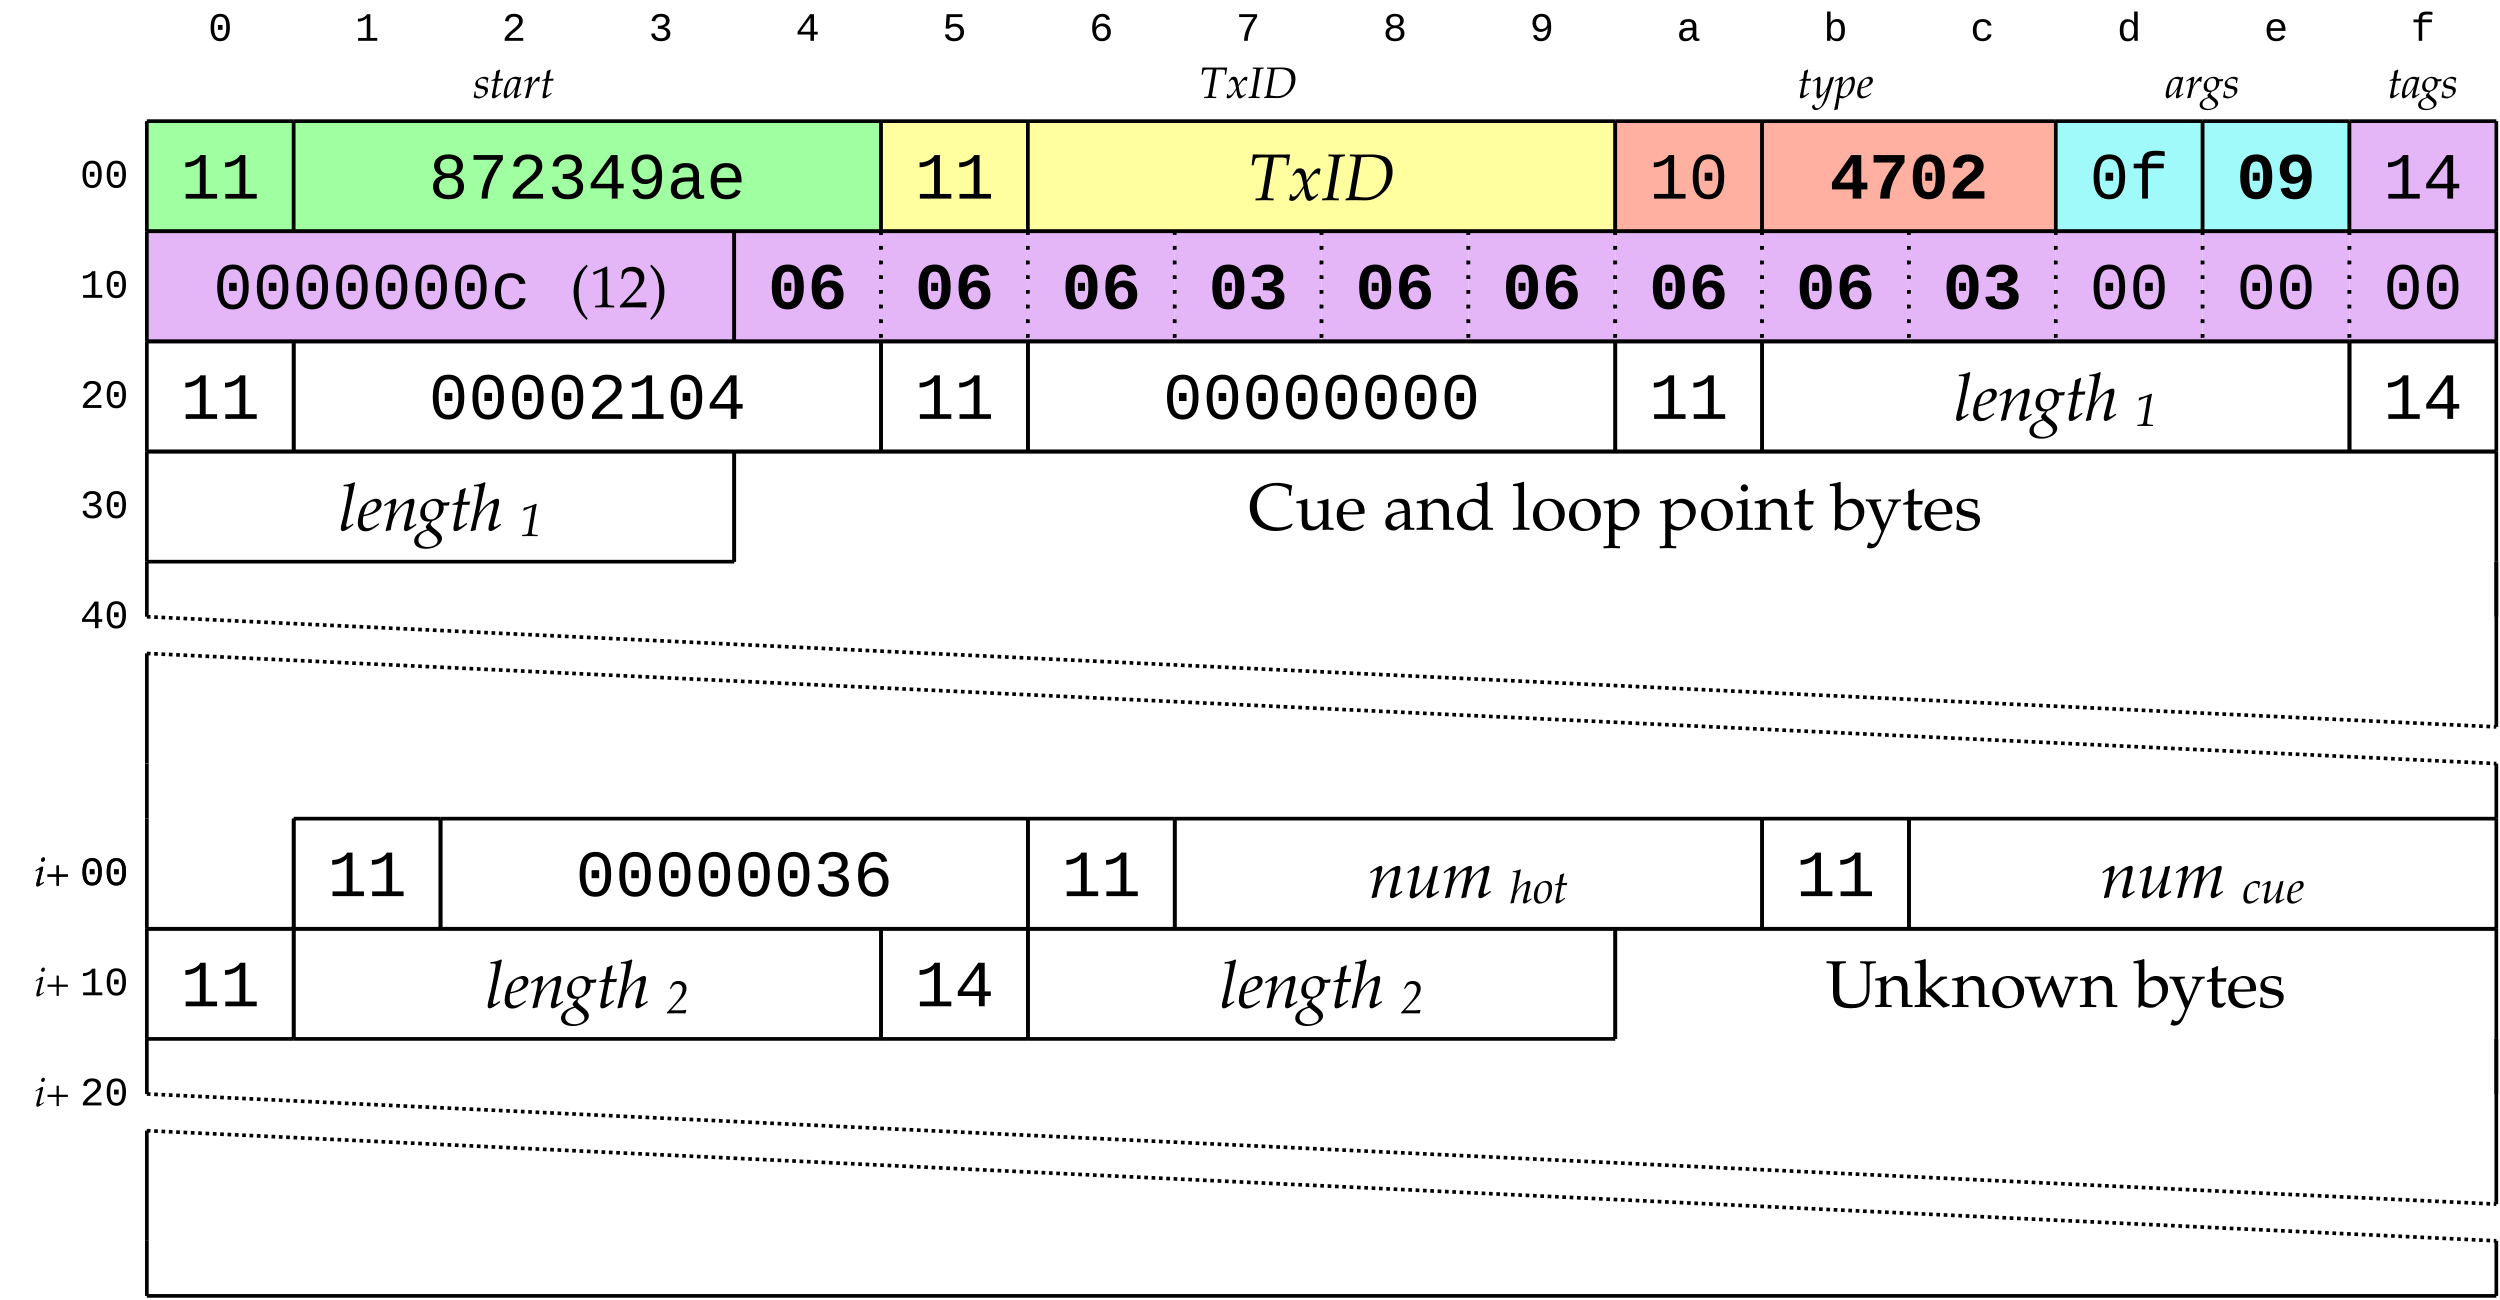
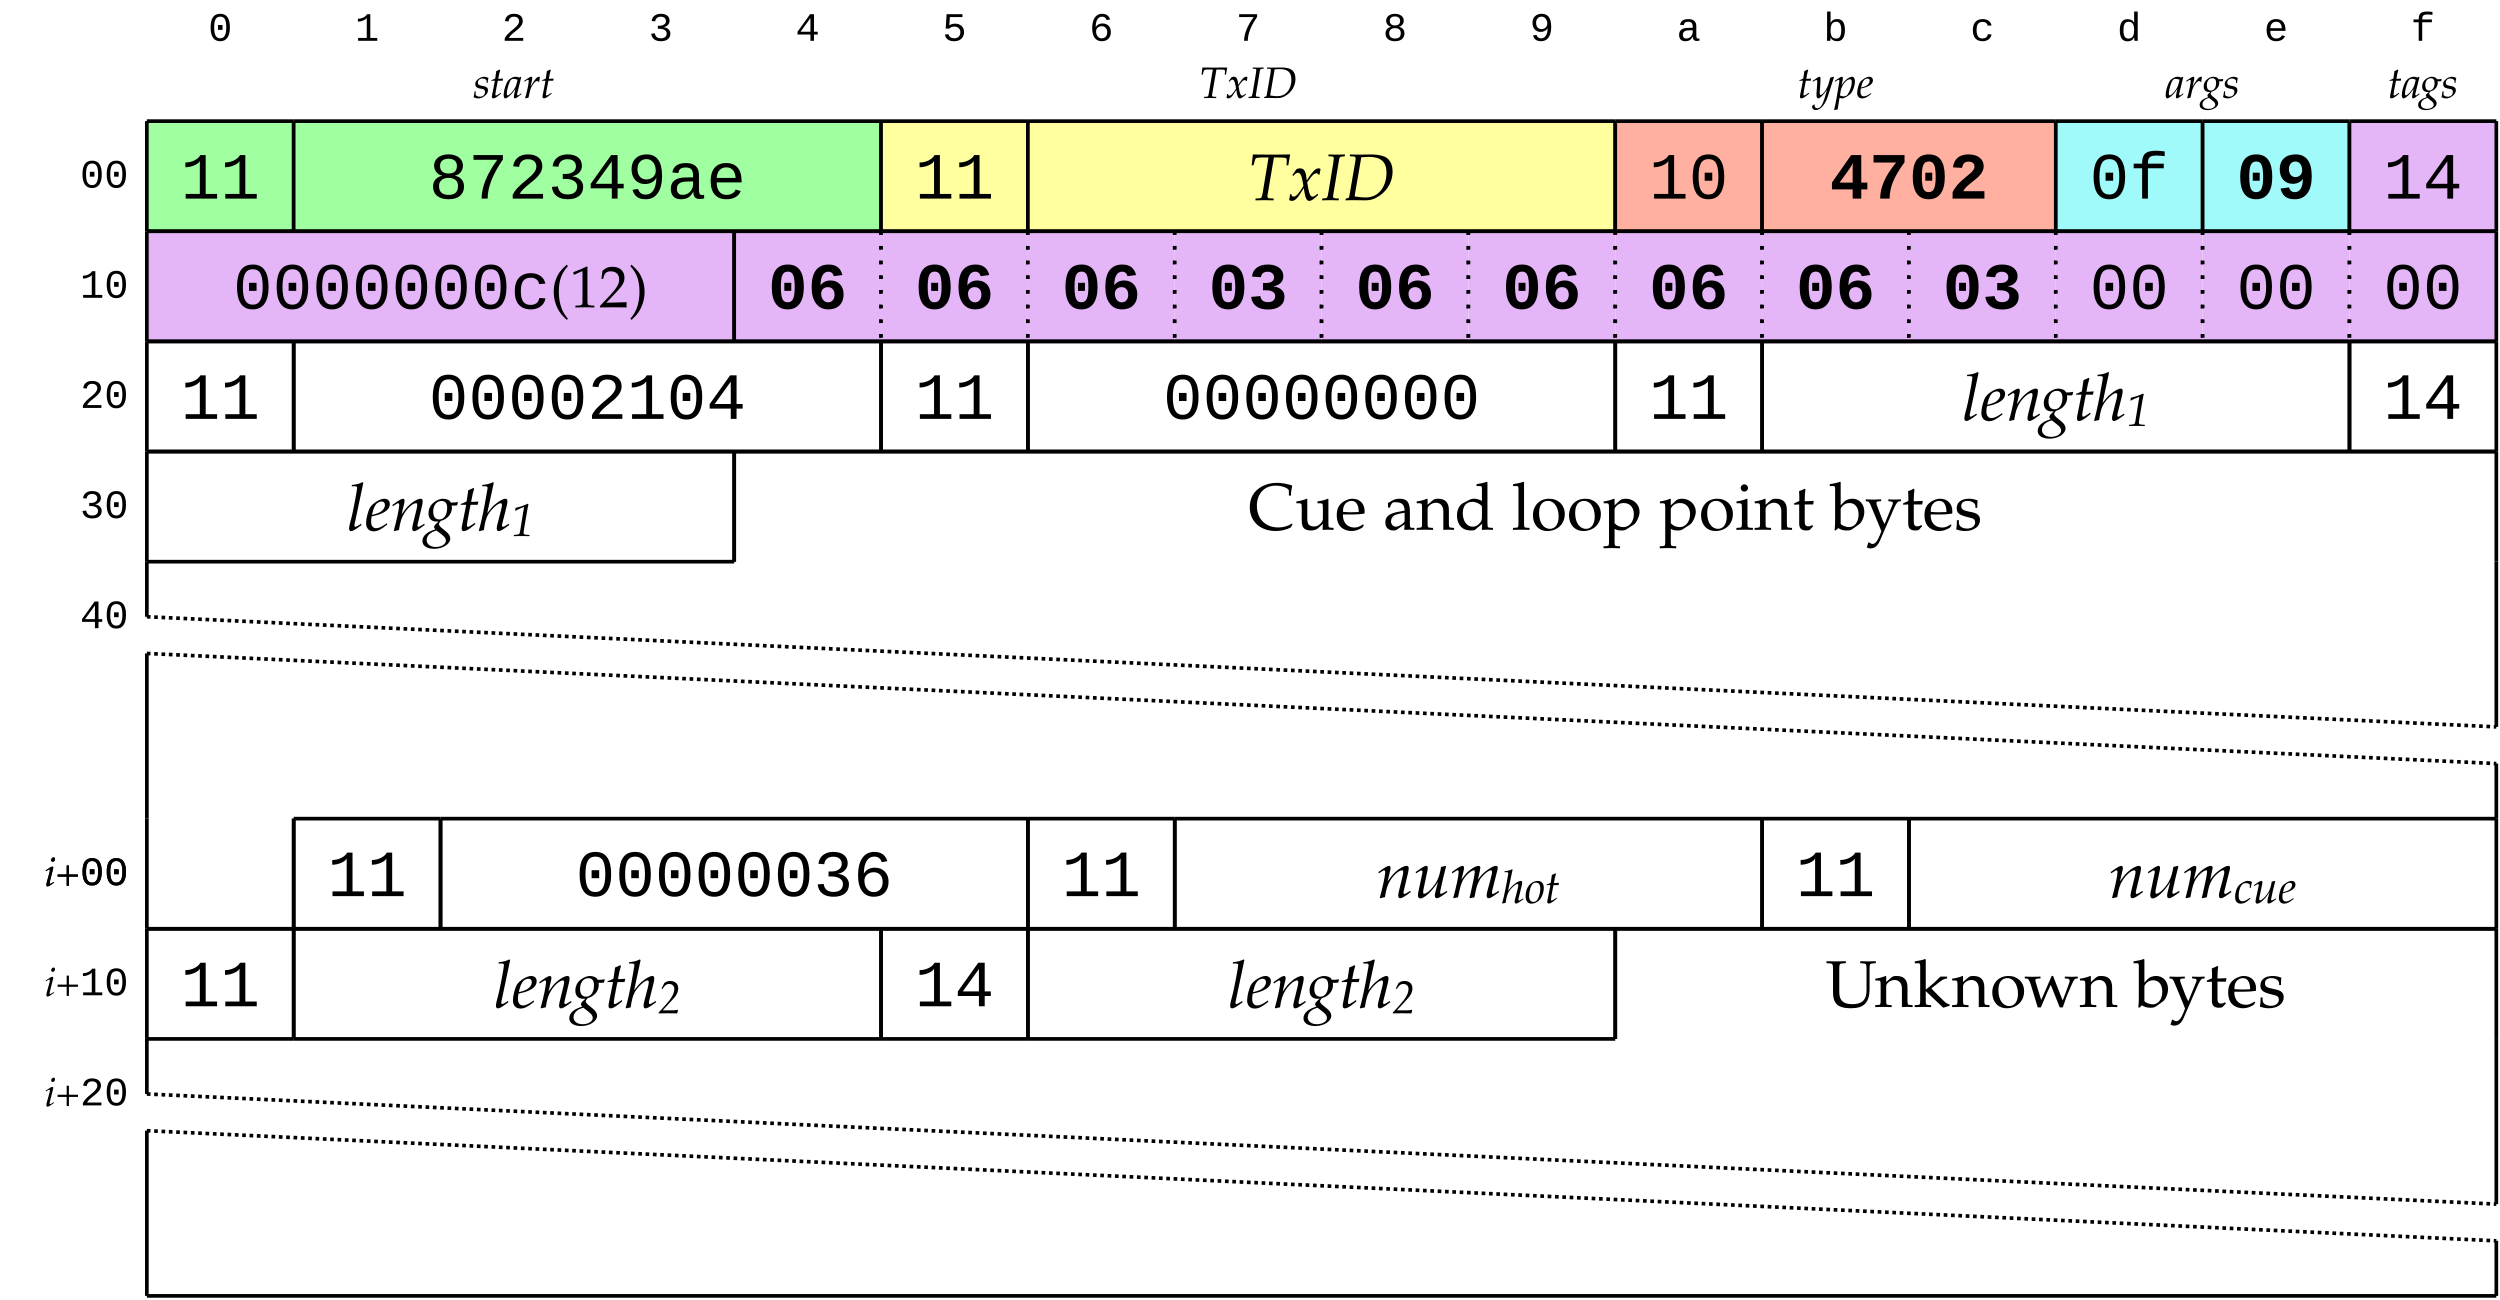
- <svg xmlns="http://www.w3.org/2000/svg" class="kroki-output bytefield" width="681" height="354" viewBox="0 0 681 354">
+ <svg xmlns="http://www.w3.org/2000/svg" version="1.0" width="681" height="354" viewBox="0 0 681 354">
  <text x="60" y="8" font-family="Courier New, monospace" font-size="11" dominant-baseline="middle" text-anchor="middle">0</text>
  <text x="100" y="8" font-family="Courier New, monospace" font-size="11" dominant-baseline="middle" text-anchor="middle">1</text>
  <text x="140" y="8" font-family="Courier New, monospace" font-size="11" dominant-baseline="middle" text-anchor="middle">2</text>
  <text x="180" y="8" font-family="Courier New, monospace" font-size="11" dominant-baseline="middle" text-anchor="middle">3</text>
  <text x="220" y="8" font-family="Courier New, monospace" font-size="11" dominant-baseline="middle" text-anchor="middle">4</text>
  <text x="260" y="8" font-family="Courier New, monospace" font-size="11" dominant-baseline="middle" text-anchor="middle">5</text>
  <text x="300" y="8" font-family="Courier New, monospace" font-size="11" dominant-baseline="middle" text-anchor="middle">6</text>
  <text x="340" y="8" font-family="Courier New, monospace" font-size="11" dominant-baseline="middle" text-anchor="middle">7</text>
  <text x="380" y="8" font-family="Courier New, monospace" font-size="11" dominant-baseline="middle" text-anchor="middle">8</text>
  <text x="420" y="8" font-family="Courier New, monospace" font-size="11" dominant-baseline="middle" text-anchor="middle">9</text>
  <text x="460" y="8" font-family="Courier New, monospace" font-size="11" dominant-baseline="middle" text-anchor="middle">a</text>
  <text x="500" y="8" font-family="Courier New, monospace" font-size="11" dominant-baseline="middle" text-anchor="middle">b</text>
  <text x="540" y="8" font-family="Courier New, monospace" font-size="11" dominant-baseline="middle" text-anchor="middle">c</text>
  <text x="580" y="8" font-family="Courier New, monospace" font-size="11" dominant-baseline="middle" text-anchor="middle">d</text>
  <text x="620" y="8" font-family="Courier New, monospace" font-size="11" dominant-baseline="middle" text-anchor="middle">e</text>
  <text x="660" y="8" font-family="Courier New, monospace" font-size="11" dominant-baseline="middle" text-anchor="middle">f</text>
-   <text font-size="12" font-family="Palatino, Georgia, Times New Roman, serif" font-style="italic" x="140" y="23" text-anchor="middle" dominant-baseline="middle">
-                     start
-                 </text>
-   <text font-size="12" font-family="Palatino, Georgia, Times New Roman, serif" font-style="italic" x="340" y="23" text-anchor="middle" dominant-baseline="middle">
-                     TxID
-                 </text>
-   <text font-size="12" font-family="Palatino, Georgia, Times New Roman, serif" font-style="italic" x="500" y="23" text-anchor="middle" dominant-baseline="middle">
-                     type
-                 </text>
-   <text font-size="12" font-family="Palatino, Georgia, Times New Roman, serif" font-style="italic" x="600" y="23" text-anchor="middle" dominant-baseline="middle">
-                     args
-                 </text>
-   <text font-size="12" font-family="Palatino, Georgia, Times New Roman, serif" font-style="italic" x="660" y="23" text-anchor="middle" dominant-baseline="middle">
-                     tags
-                 </text>
+   <text font-size="12" font-family="Palatino, Georgia, Times New Roman, serif" font-style="italic" x="140" y="23" text-anchor="middle" dominant-baseline="middle">start</text>
+   <text font-size="12" font-family="Palatino, Georgia, Times New Roman, serif" font-style="italic" x="340" y="23" text-anchor="middle" dominant-baseline="middle">TxID</text>
+   <text font-size="12" font-family="Palatino, Georgia, Times New Roman, serif" font-style="italic" x="500" y="23" text-anchor="middle" dominant-baseline="middle">type</text>
+   <text font-size="12" font-family="Palatino, Georgia, Times New Roman, serif" font-style="italic" x="600" y="23" text-anchor="middle" dominant-baseline="middle">args</text>
+   <text font-size="12" font-family="Palatino, Georgia, Times New Roman, serif" font-style="italic" x="660" y="23" text-anchor="middle" dominant-baseline="middle">tags</text>
  <rect x="40" y="33" height="30" width="40" fill="#a0ffa0" />
  <line x1="40" y1="33" x2="80" y2="33" stroke="#000000" stroke-width="1" />
  <line x1="40" y1="63" x2="80" y2="63" stroke="#000000" stroke-width="1" />
  <line x1="80" y1="33" x2="80" y2="63" stroke="#000000" stroke-width="1" />
  <line x1="40" y1="33" x2="40" y2="63" stroke="#000000" stroke-width="1" />
  <text font-size="18" font-family="Courier New, monospace" x="60" y="49" text-anchor="middle" dominant-baseline="middle">11</text>
  <rect x="80" y="33" height="30" width="160" fill="#a0ffa0" />
  <line x1="80" y1="33" x2="240" y2="33" stroke="#000000" stroke-width="1" />
  <line x1="80" y1="63" x2="240" y2="63" stroke="#000000" stroke-width="1" />
  <line x1="240" y1="33" x2="240" y2="63" stroke="#000000" stroke-width="1" />
  <line x1="80" y1="33" x2="80" y2="63" stroke="#000000" stroke-width="1" />
  <text font-size="18" font-family="Courier New, monospace" x="160" y="49" text-anchor="middle" dominant-baseline="middle">872349ae</text>
  <rect x="240" y="33" height="30" width="40" fill="#ffffa0" />
  <line x1="240" y1="33" x2="280" y2="33" stroke="#000000" stroke-width="1" />
  <line x1="240" y1="63" x2="280" y2="63" stroke="#000000" stroke-width="1" />
  <line x1="280" y1="33" x2="280" y2="63" stroke="#000000" stroke-width="1" />
  <line x1="240" y1="33" x2="240" y2="63" stroke="#000000" stroke-width="1" />
  <text font-size="18" font-family="Courier New, monospace" x="260" y="49" text-anchor="middle" dominant-baseline="middle">11</text>
  <rect x="280" y="33" height="30" width="160" fill="#ffffa0" />
  <line x1="280" y1="33" x2="440" y2="33" stroke="#000000" stroke-width="1" />
  <line x1="280" y1="63" x2="440" y2="63" stroke="#000000" stroke-width="1" />
  <line x1="440" y1="33" x2="440" y2="63" stroke="#000000" stroke-width="1" />
  <line x1="280" y1="33" x2="280" y2="63" stroke="#000000" stroke-width="1" />
-   <text font-size="18" font-family="Palatino, Georgia, Times New Roman, serif" font-style="italic" x="360" y="49" text-anchor="middle" dominant-baseline="middle">
-                     TxID
-                 </text>
+   <text font-size="18" font-family="Palatino, Georgia, Times New Roman, serif" font-style="italic" x="360" y="49" text-anchor="middle" dominant-baseline="middle">TxID</text>
  <rect x="440" y="33" height="30" width="40" fill="#ffb0a0" />
  <line x1="440" y1="33" x2="480" y2="33" stroke="#000000" stroke-width="1" />
  <line x1="440" y1="63" x2="480" y2="63" stroke="#000000" stroke-width="1" />
  <line x1="480" y1="33" x2="480" y2="63" stroke="#000000" stroke-width="1" />
  <line x1="440" y1="33" x2="440" y2="63" stroke="#000000" stroke-width="1" />
  <text font-size="18" font-family="Courier New, monospace" x="460" y="49" text-anchor="middle" dominant-baseline="middle">10</text>
  <rect x="480" y="33" height="30" width="80" fill="#ffb0a0" />
  <line x1="480" y1="33" x2="560" y2="33" stroke="#000000" stroke-width="1" />
  <line x1="480" y1="63" x2="560" y2="63" stroke="#000000" stroke-width="1" />
  <line x1="560" y1="33" x2="560" y2="63" stroke="#000000" stroke-width="1" />
  <line x1="480" y1="33" x2="480" y2="63" stroke="#000000" stroke-width="1" />
  <text font-size="18" font-family="Courier New, monospace" font-weight="bold" x="520" y="49" text-anchor="middle" dominant-baseline="middle">4702</text>
  <rect x="560" y="33" height="30" width="40" fill="#a0fafa" />
  <line x1="560" y1="33" x2="600" y2="33" stroke="#000000" stroke-width="1" />
  <line x1="560" y1="63" x2="600" y2="63" stroke="#000000" stroke-width="1" />
  <line x1="600" y1="33" x2="600" y2="63" stroke="#000000" stroke-width="1" />
  <line x1="560" y1="33" x2="560" y2="63" stroke="#000000" stroke-width="1" />
  <text font-size="18" font-family="Courier New, monospace" x="580" y="49" text-anchor="middle" dominant-baseline="middle">0f</text>
  <rect x="600" y="33" height="30" width="40" fill="#a0fafa" />
  <line x1="600" y1="33" x2="640" y2="33" stroke="#000000" stroke-width="1" />
  <line x1="600" y1="63" x2="640" y2="63" stroke="#000000" stroke-width="1" />
  <line x1="640" y1="33" x2="640" y2="63" stroke="#000000" stroke-width="1" />
  <line x1="600" y1="33" x2="600" y2="63" stroke="#000000" stroke-width="1" />
  <text font-size="18" font-family="Courier New, monospace" font-weight="bold" x="620" y="49" text-anchor="middle" dominant-baseline="middle">09</text>
  <rect x="640" y="33" height="30" width="40" fill="#e4b5f7" />
  <line x1="640" y1="33" x2="680" y2="33" stroke="#000000" stroke-width="1" />
  <line x1="640" y1="63" x2="680" y2="63" stroke="#000000" stroke-width="1" />
  <line x1="680" y1="33" x2="680" y2="63" stroke="#000000" stroke-width="1" />
  <line x1="640" y1="33" x2="640" y2="63" stroke="#000000" stroke-width="1" />
  <text font-size="18" font-family="Courier New, monospace" x="660" y="49" text-anchor="middle" dominant-baseline="middle">14</text>
  <text font-size="11" font-family="Courier New, monospace" font-style="normal" dominant-baseline="middle" x="35" y="48" text-anchor="end">00</text>
  <text font-size="11" font-family="Courier New, monospace" font-style="normal" dominant-baseline="middle" x="35" y="78" text-anchor="end">10</text>
  <rect x="40" y="63" height="30" width="160" fill="#e4b5f7" />
  <line x1="40" y1="63" x2="200" y2="63" stroke="#000000" stroke-width="1" />
  <line x1="40" y1="93" x2="200" y2="93" stroke="#000000" stroke-width="1" />
  <line x1="200" y1="63" x2="200" y2="93" stroke="#000000" stroke-width="1" />
  <line x1="40" y1="63" x2="40" y2="93" stroke="#000000" stroke-width="1" />
-   <text font-size="18" font-family="Courier New, monospace" x="120" y="79" text-anchor="middle" dominant-baseline="middle">0000000c
-                     <tspan font-size="16" font-family="Palatino, Georgia, Times New Roman, serif" font-weight="200" dominant-baseline="middle"> (12)</tspan>
+   <text font-size="18" font-family="Courier New, monospace" x="120" y="79" text-anchor="middle" dominant-baseline="middle">0000000c<tspan font-size="16" font-family="Palatino, Georgia, Times New Roman, serif" font-weight="light" dominant-baseline="middle"> (12)</tspan>
  </text>
  <rect x="200" y="63" height="30" width="40" fill="#e4b5f7" />
  <line x1="200" y1="63" x2="240" y2="63" stroke="#000000" stroke-width="1" />
  <line x1="200" y1="93" x2="240" y2="93" stroke="#000000" stroke-width="1" />
  <line stroke-dasharray="1,3" x1="240" y1="63" x2="240" y2="93" stroke="#000000" stroke-width="1" />
  <line x1="200" y1="63" x2="200" y2="93" stroke="#000000" stroke-width="1" />
  <text font-size="18" font-family="Courier New, monospace" font-weight="bold" x="220" y="79" text-anchor="middle" dominant-baseline="middle">06</text>
  <rect x="240" y="63" height="30" width="40" fill="#e4b5f7" />
  <line x1="240" y1="63" x2="280" y2="63" stroke="#000000" stroke-width="1" />
  <line x1="240" y1="93" x2="280" y2="93" stroke="#000000" stroke-width="1" />
  <line stroke-dasharray="1,3" x1="280" y1="63" x2="280" y2="93" stroke="#000000" stroke-width="1" />
  <line stroke-dasharray="1,3" x1="240" y1="63" x2="240" y2="93" stroke="#000000" stroke-width="1" />
  <text font-size="18" font-family="Courier New, monospace" font-weight="bold" x="260" y="79" text-anchor="middle" dominant-baseline="middle">06</text>
  <rect x="280" y="63" height="30" width="40" fill="#e4b5f7" />
  <line x1="280" y1="63" x2="320" y2="63" stroke="#000000" stroke-width="1" />
  <line x1="280" y1="93" x2="320" y2="93" stroke="#000000" stroke-width="1" />
  <line stroke-dasharray="1,3" x1="320" y1="63" x2="320" y2="93" stroke="#000000" stroke-width="1" />
  <line stroke-dasharray="1,3" x1="280" y1="63" x2="280" y2="93" stroke="#000000" stroke-width="1" />
  <text font-size="18" font-family="Courier New, monospace" font-weight="bold" x="300" y="79" text-anchor="middle" dominant-baseline="middle">06</text>
  <rect x="320" y="63" height="30" width="40" fill="#e4b5f7" />
  <line x1="320" y1="63" x2="360" y2="63" stroke="#000000" stroke-width="1" />
  <line x1="320" y1="93" x2="360" y2="93" stroke="#000000" stroke-width="1" />
  <line stroke-dasharray="1,3" x1="360" y1="63" x2="360" y2="93" stroke="#000000" stroke-width="1" />
  <line stroke-dasharray="1,3" x1="320" y1="63" x2="320" y2="93" stroke="#000000" stroke-width="1" />
  <text font-size="18" font-family="Courier New, monospace" font-weight="bold" x="340" y="79" text-anchor="middle" dominant-baseline="middle">03</text>
  <rect x="360" y="63" height="30" width="40" fill="#e4b5f7" />
  <line x1="360" y1="63" x2="400" y2="63" stroke="#000000" stroke-width="1" />
  <line x1="360" y1="93" x2="400" y2="93" stroke="#000000" stroke-width="1" />
  <line stroke-dasharray="1,3" x1="400" y1="63" x2="400" y2="93" stroke="#000000" stroke-width="1" />
  <line stroke-dasharray="1,3" x1="360" y1="63" x2="360" y2="93" stroke="#000000" stroke-width="1" />
  <text font-size="18" font-family="Courier New, monospace" font-weight="bold" x="380" y="79" text-anchor="middle" dominant-baseline="middle">06</text>
  <rect x="400" y="63" height="30" width="40" fill="#e4b5f7" />
  <line x1="400" y1="63" x2="440" y2="63" stroke="#000000" stroke-width="1" />
  <line x1="400" y1="93" x2="440" y2="93" stroke="#000000" stroke-width="1" />
  <line stroke-dasharray="1,3" x1="440" y1="63" x2="440" y2="93" stroke="#000000" stroke-width="1" />
  <line stroke-dasharray="1,3" x1="400" y1="63" x2="400" y2="93" stroke="#000000" stroke-width="1" />
  <text font-size="18" font-family="Courier New, monospace" font-weight="bold" x="420" y="79" text-anchor="middle" dominant-baseline="middle">06</text>
  <rect x="440" y="63" height="30" width="40" fill="#e4b5f7" />
  <line x1="440" y1="63" x2="480" y2="63" stroke="#000000" stroke-width="1" />
  <line x1="440" y1="93" x2="480" y2="93" stroke="#000000" stroke-width="1" />
  <line stroke-dasharray="1,3" x1="480" y1="63" x2="480" y2="93" stroke="#000000" stroke-width="1" />
  <line stroke-dasharray="1,3" x1="440" y1="63" x2="440" y2="93" stroke="#000000" stroke-width="1" />
  <text font-size="18" font-family="Courier New, monospace" font-weight="bold" x="460" y="79" text-anchor="middle" dominant-baseline="middle">06</text>
  <rect x="480" y="63" height="30" width="40" fill="#e4b5f7" />
  <line x1="480" y1="63" x2="520" y2="63" stroke="#000000" stroke-width="1" />
  <line x1="480" y1="93" x2="520" y2="93" stroke="#000000" stroke-width="1" />
  <line stroke-dasharray="1,3" x1="520" y1="63" x2="520" y2="93" stroke="#000000" stroke-width="1" />
  <line stroke-dasharray="1,3" x1="480" y1="63" x2="480" y2="93" stroke="#000000" stroke-width="1" />
  <text font-size="18" font-family="Courier New, monospace" font-weight="bold" x="500" y="79" text-anchor="middle" dominant-baseline="middle">06</text>
  <rect x="520" y="63" height="30" width="40" fill="#e4b5f7" />
  <line x1="520" y1="63" x2="560" y2="63" stroke="#000000" stroke-width="1" />
  <line x1="520" y1="93" x2="560" y2="93" stroke="#000000" stroke-width="1" />
  <line stroke-dasharray="1,3" x1="560" y1="63" x2="560" y2="93" stroke="#000000" stroke-width="1" />
  <line stroke-dasharray="1,3" x1="520" y1="63" x2="520" y2="93" stroke="#000000" stroke-width="1" />
  <text font-size="18" font-family="Courier New, monospace" font-weight="bold" x="540" y="79" text-anchor="middle" dominant-baseline="middle">03</text>
  <rect x="560" y="63" height="30" width="40" fill="#e4b5f7" />
  <line x1="560" y1="63" x2="600" y2="63" stroke="#000000" stroke-width="1" />
  <line x1="560" y1="93" x2="600" y2="93" stroke="#000000" stroke-width="1" />
  <line stroke-dasharray="1,3" x1="600" y1="63" x2="600" y2="93" stroke="#000000" stroke-width="1" />
  <line stroke-dasharray="1,3" x1="560" y1="63" x2="560" y2="93" stroke="#000000" stroke-width="1" />
  <text font-size="18" font-family="Courier New, monospace" x="580" y="79" text-anchor="middle" dominant-baseline="middle">00</text>
  <rect x="600" y="63" height="30" width="40" fill="#e4b5f7" />
  <line x1="600" y1="63" x2="640" y2="63" stroke="#000000" stroke-width="1" />
  <line x1="600" y1="93" x2="640" y2="93" stroke="#000000" stroke-width="1" />
  <line stroke-dasharray="1,3" x1="640" y1="63" x2="640" y2="93" stroke="#000000" stroke-width="1" />
  <line stroke-dasharray="1,3" x1="600" y1="63" x2="600" y2="93" stroke="#000000" stroke-width="1" />
  <text font-size="18" font-family="Courier New, monospace" x="620" y="79" text-anchor="middle" dominant-baseline="middle">00</text>
  <rect x="640" y="63" height="30" width="40" fill="#e4b5f7" />
  <line x1="640" y1="63" x2="680" y2="63" stroke="#000000" stroke-width="1" />
  <line x1="640" y1="93" x2="680" y2="93" stroke="#000000" stroke-width="1" />
  <line x1="680" y1="63" x2="680" y2="93" stroke="#000000" stroke-width="1" />
  <line stroke-dasharray="1,3" x1="640" y1="63" x2="640" y2="93" stroke="#000000" stroke-width="1" />
  <text font-size="18" font-family="Courier New, monospace" x="660" y="79" text-anchor="middle" dominant-baseline="middle">00</text>
  <text font-size="11" font-family="Courier New, monospace" font-style="normal" dominant-baseline="middle" x="35" y="108" text-anchor="end">20</text>
  <line x1="40" y1="93" x2="80" y2="93" stroke="#000000" stroke-width="1" />
  <line x1="40" y1="123" x2="80" y2="123" stroke="#000000" stroke-width="1" />
  <line x1="80" y1="93" x2="80" y2="123" stroke="#000000" stroke-width="1" />
  <line x1="40" y1="93" x2="40" y2="123" stroke="#000000" stroke-width="1" />
  <text font-size="18" font-family="Courier New, monospace" x="60" y="109" text-anchor="middle" dominant-baseline="middle">11</text>
  <line x1="80" y1="93" x2="240" y2="93" stroke="#000000" stroke-width="1" />
  <line x1="80" y1="123" x2="240" y2="123" stroke="#000000" stroke-width="1" />
  <line x1="240" y1="93" x2="240" y2="123" stroke="#000000" stroke-width="1" />
  <line x1="80" y1="93" x2="80" y2="123" stroke="#000000" stroke-width="1" />
  <text font-size="18" font-family="Courier New, monospace" x="160" y="109" text-anchor="middle" dominant-baseline="middle">00002104</text>
  <line x1="240" y1="93" x2="280" y2="93" stroke="#000000" stroke-width="1" />
  <line x1="240" y1="123" x2="280" y2="123" stroke="#000000" stroke-width="1" />
  <line x1="280" y1="93" x2="280" y2="123" stroke="#000000" stroke-width="1" />
  <line x1="240" y1="93" x2="240" y2="123" stroke="#000000" stroke-width="1" />
  <text font-size="18" font-family="Courier New, monospace" x="260" y="109" text-anchor="middle" dominant-baseline="middle">11</text>
  <line x1="280" y1="93" x2="440" y2="93" stroke="#000000" stroke-width="1" />
  <line x1="280" y1="123" x2="440" y2="123" stroke="#000000" stroke-width="1" />
  <line x1="440" y1="93" x2="440" y2="123" stroke="#000000" stroke-width="1" />
  <line x1="280" y1="93" x2="280" y2="123" stroke="#000000" stroke-width="1" />
  <text font-size="18" font-family="Courier New, monospace" x="360" y="109" text-anchor="middle" dominant-baseline="middle">00000000</text>
  <line x1="440" y1="93" x2="480" y2="93" stroke="#000000" stroke-width="1" />
  <line x1="440" y1="123" x2="480" y2="123" stroke="#000000" stroke-width="1" />
  <line x1="480" y1="93" x2="480" y2="123" stroke="#000000" stroke-width="1" />
  <line x1="440" y1="93" x2="440" y2="123" stroke="#000000" stroke-width="1" />
  <text font-size="18" font-family="Courier New, monospace" x="460" y="109" text-anchor="middle" dominant-baseline="middle">11</text>
  <line x1="480" y1="93" x2="640" y2="93" stroke="#000000" stroke-width="1" />
  <line x1="480" y1="123" x2="640" y2="123" stroke="#000000" stroke-width="1" />
  <line x1="640" y1="93" x2="640" y2="123" stroke="#000000" stroke-width="1" />
  <line x1="480" y1="93" x2="480" y2="123" stroke="#000000" stroke-width="1" />
-   <text font-size="18" font-family="Palatino, Georgia, Times New Roman, serif" font-style="italic" x="560" y="109" text-anchor="middle" dominant-baseline="middle">
-                     length
-                     <tspan font-size="70%" dy="0.5ex" dominant-baseline="middle">1</tspan>
+   <text font-size="18" font-family="Palatino, Georgia, Times New Roman, serif" font-style="italic" x="560" y="109" text-anchor="middle" dominant-baseline="middle">length<tspan font-size="70%" dy="0.5ex" dominant-baseline="middle">1</tspan>
  </text>
  <line x1="640" y1="93" x2="680" y2="93" stroke="#000000" stroke-width="1" />
  <line x1="640" y1="123" x2="680" y2="123" stroke="#000000" stroke-width="1" />
  <line x1="680" y1="93" x2="680" y2="123" stroke="#000000" stroke-width="1" />
  <line x1="640" y1="93" x2="640" y2="123" stroke="#000000" stroke-width="1" />
  <text font-size="18" font-family="Courier New, monospace" x="660" y="109" text-anchor="middle" dominant-baseline="middle">14</text>
  <text font-size="11" font-family="Courier New, monospace" font-style="normal" dominant-baseline="middle" x="35" y="138" text-anchor="end">30</text>
  <line x1="40" y1="123" x2="200" y2="123" stroke="#000000" stroke-width="1" />
  <line x1="40" y1="153" x2="200" y2="153" stroke="#000000" stroke-width="1" />
  <line x1="200" y1="123" x2="200" y2="153" stroke="#000000" stroke-width="1" />
  <line x1="40" y1="123" x2="40" y2="153" stroke="#000000" stroke-width="1" />
-   <text font-size="18" font-family="Palatino, Georgia, Times New Roman, serif" font-style="italic" x="120" y="139" text-anchor="middle" dominant-baseline="middle">
-                     length
-                     <tspan font-size="70%" dy="0.5ex" dominant-baseline="middle">1</tspan>
+   <text font-size="18" font-family="Palatino, Georgia, Times New Roman, serif" font-style="italic" x="120" y="139" text-anchor="middle" dominant-baseline="middle">length<tspan font-size="70%" dy="0.5ex" dominant-baseline="middle">1</tspan>
  </text>
  <line x1="200" y1="123" x2="680" y2="123" stroke="#000000" stroke-width="1" />
  <line x1="680" y1="123" x2="680" y2="153" stroke="#000000" stroke-width="1" />
  <line x1="200" y1="123" x2="200" y2="153" stroke="#000000" stroke-width="1" />
-   <text font-size="18" font-family="Palatino, Georgia, Times New Roman, serif" x="440" y="139" text-anchor="middle" dominant-baseline="middle">Cue and loop point
-                     bytes
-                 </text>
+   <text font-size="18" font-family="Palatino, Georgia, Times New Roman, serif" x="440" y="139" text-anchor="middle" dominant-baseline="middle">Cue and loop point bytes</text>
  <text font-size="11" font-family="Courier New, monospace" font-style="normal" dominant-baseline="middle" x="35" y="168" text-anchor="end">40</text>
  <line x1="40" y1="153" x2="40" y2="168" stroke="#000000" stroke-width="1" />
-   <line x1="680" y1="153" x2="680" y2="168" stroke="#000000" stroke-width="1" />
+   <line x1="680" y1="153" x2="680" y2="198" stroke="#000000" stroke-width="1" />
  <line stroke-dasharray="1,1" x1="40" y1="168" x2="680" y2="198" stroke="#000000" stroke-width="1" />
-   <line x1="680" y1="153" x2="680" y2="198" stroke="#000000" stroke-width="1" />
+   <line x1="40" y1="178" x2="40" y2="223" stroke="#000000" stroke-width="1" />
+   <line x1="680" y1="208" x2="680" y2="223" stroke="#000000" stroke-width="1" />
  <line stroke-dasharray="1,1" x1="40" y1="178" x2="680" y2="208" stroke="#000000" stroke-width="1" />
-   <line x1="40" y1="178" x2="40" y2="208" stroke="#000000" stroke-width="1" />
-   <line x1="40" y1="208" x2="40" y2="223" stroke="#000000" stroke-width="1" />
-   <line x1="680" y1="208" x2="680" y2="223" stroke="#000000" stroke-width="1" />
-   <text font-size="11" font-family="Palatino, Georgia, Times New Roman, serif" font-style="italic" dominant-baseline="middle" x="35" y="238" text-anchor="end">i+
-                     <tspan font-size="11" font-family="Courier New, monospace" font-style="normal" dominant-baseline="middle">00</tspan>
+   <text font-size="11" font-family="Palatino, Georgia, Times New Roman, serif" font-style="italic" dominant-baseline="middle" x="35" y="238" text-anchor="end">i+<tspan font-size="11" font-family="Courier New, monospace" font-style="normal" dominant-baseline="middle">00</tspan>
  </text>
  <line x1="40" y1="253" x2="80" y2="253" stroke="#000000" stroke-width="1" />
  <line x1="80" y1="223" x2="80" y2="253" stroke="#000000" stroke-width="1" />
  <line x1="40" y1="223" x2="40" y2="253" stroke="#000000" stroke-width="1" />
  <line x1="80" y1="223" x2="120" y2="223" stroke="#000000" stroke-width="1" />
  <line x1="80" y1="253" x2="120" y2="253" stroke="#000000" stroke-width="1" />
  <line x1="120" y1="223" x2="120" y2="253" stroke="#000000" stroke-width="1" />
  <line x1="80" y1="223" x2="80" y2="253" stroke="#000000" stroke-width="1" />
  <text font-size="18" font-family="Courier New, monospace" x="100" y="239" text-anchor="middle" dominant-baseline="middle">11</text>
  <line x1="120" y1="223" x2="280" y2="223" stroke="#000000" stroke-width="1" />
  <line x1="120" y1="253" x2="280" y2="253" stroke="#000000" stroke-width="1" />
  <line x1="280" y1="223" x2="280" y2="253" stroke="#000000" stroke-width="1" />
  <line x1="120" y1="223" x2="120" y2="253" stroke="#000000" stroke-width="1" />
  <text font-size="18" font-family="Courier New, monospace" x="200" y="239" text-anchor="middle" dominant-baseline="middle">00000036</text>
  <line x1="280" y1="223" x2="320" y2="223" stroke="#000000" stroke-width="1" />
  <line x1="280" y1="253" x2="320" y2="253" stroke="#000000" stroke-width="1" />
  <line x1="320" y1="223" x2="320" y2="253" stroke="#000000" stroke-width="1" />
  <line x1="280" y1="223" x2="280" y2="253" stroke="#000000" stroke-width="1" />
  <text font-size="18" font-family="Courier New, monospace" x="300" y="239" text-anchor="middle" dominant-baseline="middle">11</text>
  <line x1="320" y1="223" x2="480" y2="223" stroke="#000000" stroke-width="1" />
  <line x1="320" y1="253" x2="480" y2="253" stroke="#000000" stroke-width="1" />
  <line x1="480" y1="223" x2="480" y2="253" stroke="#000000" stroke-width="1" />
  <line x1="320" y1="223" x2="320" y2="253" stroke="#000000" stroke-width="1" />
-   <text font-size="18" font-family="Palatino, Georgia, Times New Roman, serif" font-style="italic" x="400" y="239" text-anchor="middle" dominant-baseline="middle">num
-                     <tspan font-size="70%" dy="0.5ex" dominant-baseline="middle">hot</tspan>
+   <text font-size="18" font-family="Palatino, Georgia, Times New Roman, serif" font-style="italic" x="400" y="239" text-anchor="middle" dominant-baseline="middle">num<tspan font-size="70%" dy="0.5ex" dominant-baseline="middle">hot</tspan>
  </text>
  <line x1="480" y1="223" x2="520" y2="223" stroke="#000000" stroke-width="1" />
  <line x1="480" y1="253" x2="520" y2="253" stroke="#000000" stroke-width="1" />
  <line x1="520" y1="223" x2="520" y2="253" stroke="#000000" stroke-width="1" />
  <line x1="480" y1="223" x2="480" y2="253" stroke="#000000" stroke-width="1" />
  <text font-size="18" font-family="Courier New, monospace" x="500" y="239" text-anchor="middle" dominant-baseline="middle">11</text>
  <line x1="520" y1="223" x2="680" y2="223" stroke="#000000" stroke-width="1" />
  <line x1="520" y1="253" x2="680" y2="253" stroke="#000000" stroke-width="1" />
  <line x1="680" y1="223" x2="680" y2="253" stroke="#000000" stroke-width="1" />
  <line x1="520" y1="223" x2="520" y2="253" stroke="#000000" stroke-width="1" />
-   <text font-size="18" font-family="Palatino, Georgia, Times New Roman, serif" font-style="italic" x="600" y="239" text-anchor="middle" dominant-baseline="middle">num
-                     <tspan font-size="70%" dy="0.5ex" dominant-baseline="middle">cue</tspan>
-   </text>
-   <text font-size="11" font-family="Palatino, Georgia, Times New Roman, serif" font-style="italic" dominant-baseline="middle" x="35" y="238" text-anchor="end">i+
-                     <tspan font-size="11" font-family="Courier New, monospace" font-style="normal" dominant-baseline="middle">00</tspan>
-   </text>
-   <text font-size="11" font-family="Palatino, Georgia, Times New Roman, serif" font-style="italic" dominant-baseline="middle" x="35" y="268" text-anchor="end">i+
-                     <tspan font-size="11" font-family="Courier New, monospace" font-style="normal" dominant-baseline="middle">10</tspan>
+   <text font-size="18" font-family="Palatino, Georgia, Times New Roman, serif" font-style="italic" x="600" y="239" text-anchor="middle" dominant-baseline="middle">num<tspan font-size="70%" dy="0.5ex" dominant-baseline="middle">cue</tspan>
+   </text>
+   <text font-size="11" font-family="Palatino, Georgia, Times New Roman, serif" font-style="italic" dominant-baseline="middle" x="35" y="238" text-anchor="end">i+<tspan font-size="11" font-family="Courier New, monospace" font-style="normal" dominant-baseline="middle">00</tspan>
+   </text>
+   <text font-size="11" font-family="Palatino, Georgia, Times New Roman, serif" font-style="italic" dominant-baseline="middle" x="35" y="268" text-anchor="end">i+<tspan font-size="11" font-family="Courier New, monospace" font-style="normal" dominant-baseline="middle">10</tspan>
  </text>
  <line x1="40" y1="253" x2="80" y2="253" stroke="#000000" stroke-width="1" />
  <line x1="40" y1="283" x2="80" y2="283" stroke="#000000" stroke-width="1" />
  <line x1="80" y1="253" x2="80" y2="283" stroke="#000000" stroke-width="1" />
  <line x1="40" y1="253" x2="40" y2="283" stroke="#000000" stroke-width="1" />
  <text font-size="18" font-family="Courier New, monospace" x="60" y="269" text-anchor="middle" dominant-baseline="middle">11</text>
  <line x1="80" y1="253" x2="240" y2="253" stroke="#000000" stroke-width="1" />
  <line x1="80" y1="283" x2="240" y2="283" stroke="#000000" stroke-width="1" />
  <line x1="240" y1="253" x2="240" y2="283" stroke="#000000" stroke-width="1" />
  <line x1="80" y1="253" x2="80" y2="283" stroke="#000000" stroke-width="1" />
-   <text font-size="18" font-family="Palatino, Georgia, Times New Roman, serif" font-style="italic" x="160" y="269" text-anchor="middle" dominant-baseline="middle">
-                     length
-                     <tspan font-size="70%" dy="0.5ex" dominant-baseline="middle">2</tspan>
+   <text font-size="18" font-family="Palatino, Georgia, Times New Roman, serif" font-style="italic" x="160" y="269" text-anchor="middle" dominant-baseline="middle">length<tspan font-size="70%" dy="0.5ex" dominant-baseline="middle">2</tspan>
  </text>
  <line x1="240" y1="253" x2="280" y2="253" stroke="#000000" stroke-width="1" />
  <line x1="240" y1="283" x2="280" y2="283" stroke="#000000" stroke-width="1" />
  <line x1="280" y1="253" x2="280" y2="283" stroke="#000000" stroke-width="1" />
  <line x1="240" y1="253" x2="240" y2="283" stroke="#000000" stroke-width="1" />
  <text font-size="18" font-family="Courier New, monospace" x="260" y="269" text-anchor="middle" dominant-baseline="middle">14</text>
  <line x1="280" y1="253" x2="440" y2="253" stroke="#000000" stroke-width="1" />
  <line x1="280" y1="283" x2="440" y2="283" stroke="#000000" stroke-width="1" />
  <line x1="440" y1="253" x2="440" y2="283" stroke="#000000" stroke-width="1" />
  <line x1="280" y1="253" x2="280" y2="283" stroke="#000000" stroke-width="1" />
-   <text font-size="18" font-family="Palatino, Georgia, Times New Roman, serif" font-style="italic" x="360" y="269" text-anchor="middle" dominant-baseline="middle">
-                     length
-                     <tspan font-size="70%" dy="0.5ex" dominant-baseline="middle">2</tspan>
+   <text font-size="18" font-family="Palatino, Georgia, Times New Roman, serif" font-style="italic" x="360" y="269" text-anchor="middle" dominant-baseline="middle">length<tspan font-size="70%" dy="0.5ex" dominant-baseline="middle">2</tspan>
  </text>
  <line x1="440" y1="253" x2="680" y2="253" stroke="#000000" stroke-width="1" />
  <line x1="680" y1="253" x2="680" y2="283" stroke="#000000" stroke-width="1" />
  <line x1="440" y1="253" x2="440" y2="283" stroke="#000000" stroke-width="1" />
  <text font-size="18" font-family="Palatino, Georgia, Times New Roman, serif" x="560" y="269" text-anchor="middle" dominant-baseline="middle">Unknown bytes</text>
-   <text font-size="11" font-family="Palatino, Georgia, Times New Roman, serif" font-style="italic" dominant-baseline="middle" x="35" y="298" text-anchor="end">i+
-                     <tspan font-size="11" font-family="Courier New, monospace" font-style="normal" dominant-baseline="middle">20</tspan>
+   <text font-size="11" font-family="Palatino, Georgia, Times New Roman, serif" font-style="italic" dominant-baseline="middle" x="35" y="298" text-anchor="end">i+<tspan font-size="11" font-family="Courier New, monospace" font-style="normal" dominant-baseline="middle">20</tspan>
  </text>
  <line x1="40" y1="283" x2="40" y2="298" stroke="#000000" stroke-width="1" />
-   <line x1="680" y1="283" x2="680" y2="298" stroke="#000000" stroke-width="1" />
+   <line x1="680" y1="283" x2="680" y2="328" stroke="#000000" stroke-width="1" />
  <line stroke-dasharray="1,1" x1="40" y1="298" x2="680" y2="328" stroke="#000000" stroke-width="1" />
-   <line x1="680" y1="283" x2="680" y2="328" stroke="#000000" stroke-width="1" />
+   <line x1="40" y1="308" x2="40" y2="353" stroke="#000000" stroke-width="1" />
+   <line x1="680" y1="338" x2="680" y2="353" stroke="#000000" stroke-width="1" />
  <line stroke-dasharray="1,1" x1="40" y1="308" x2="680" y2="338" stroke="#000000" stroke-width="1" />
-   <line x1="40" y1="308" x2="40" y2="338" stroke="#000000" stroke-width="1" />
-   <line x1="40" y1="338" x2="40" y2="353" stroke="#000000" stroke-width="1" />
-   <line x1="680" y1="338" x2="680" y2="353" stroke="#000000" stroke-width="1" />
-   <text font-size="11" font-family="Palatino, Georgia, Times New Roman, serif" font-style="italic" dominant-baseline="middle" x="35" y="368" text-anchor="end">i+
-                     <tspan font-size="11" font-family="Courier New, monospace" font-style="normal" dominant-baseline="middle">00</tspan>
+   <text font-size="11" font-family="Palatino, Georgia, Times New Roman, serif" font-style="italic" dominant-baseline="middle" x="35" y="368" text-anchor="end">i+<tspan font-size="11" font-family="Courier New, monospace" font-style="normal" dominant-baseline="middle">00</tspan>
  </text>
  <line x1="40" y1="353" x2="680" y2="353" stroke="#000000" stroke-width="1" />
</svg>
